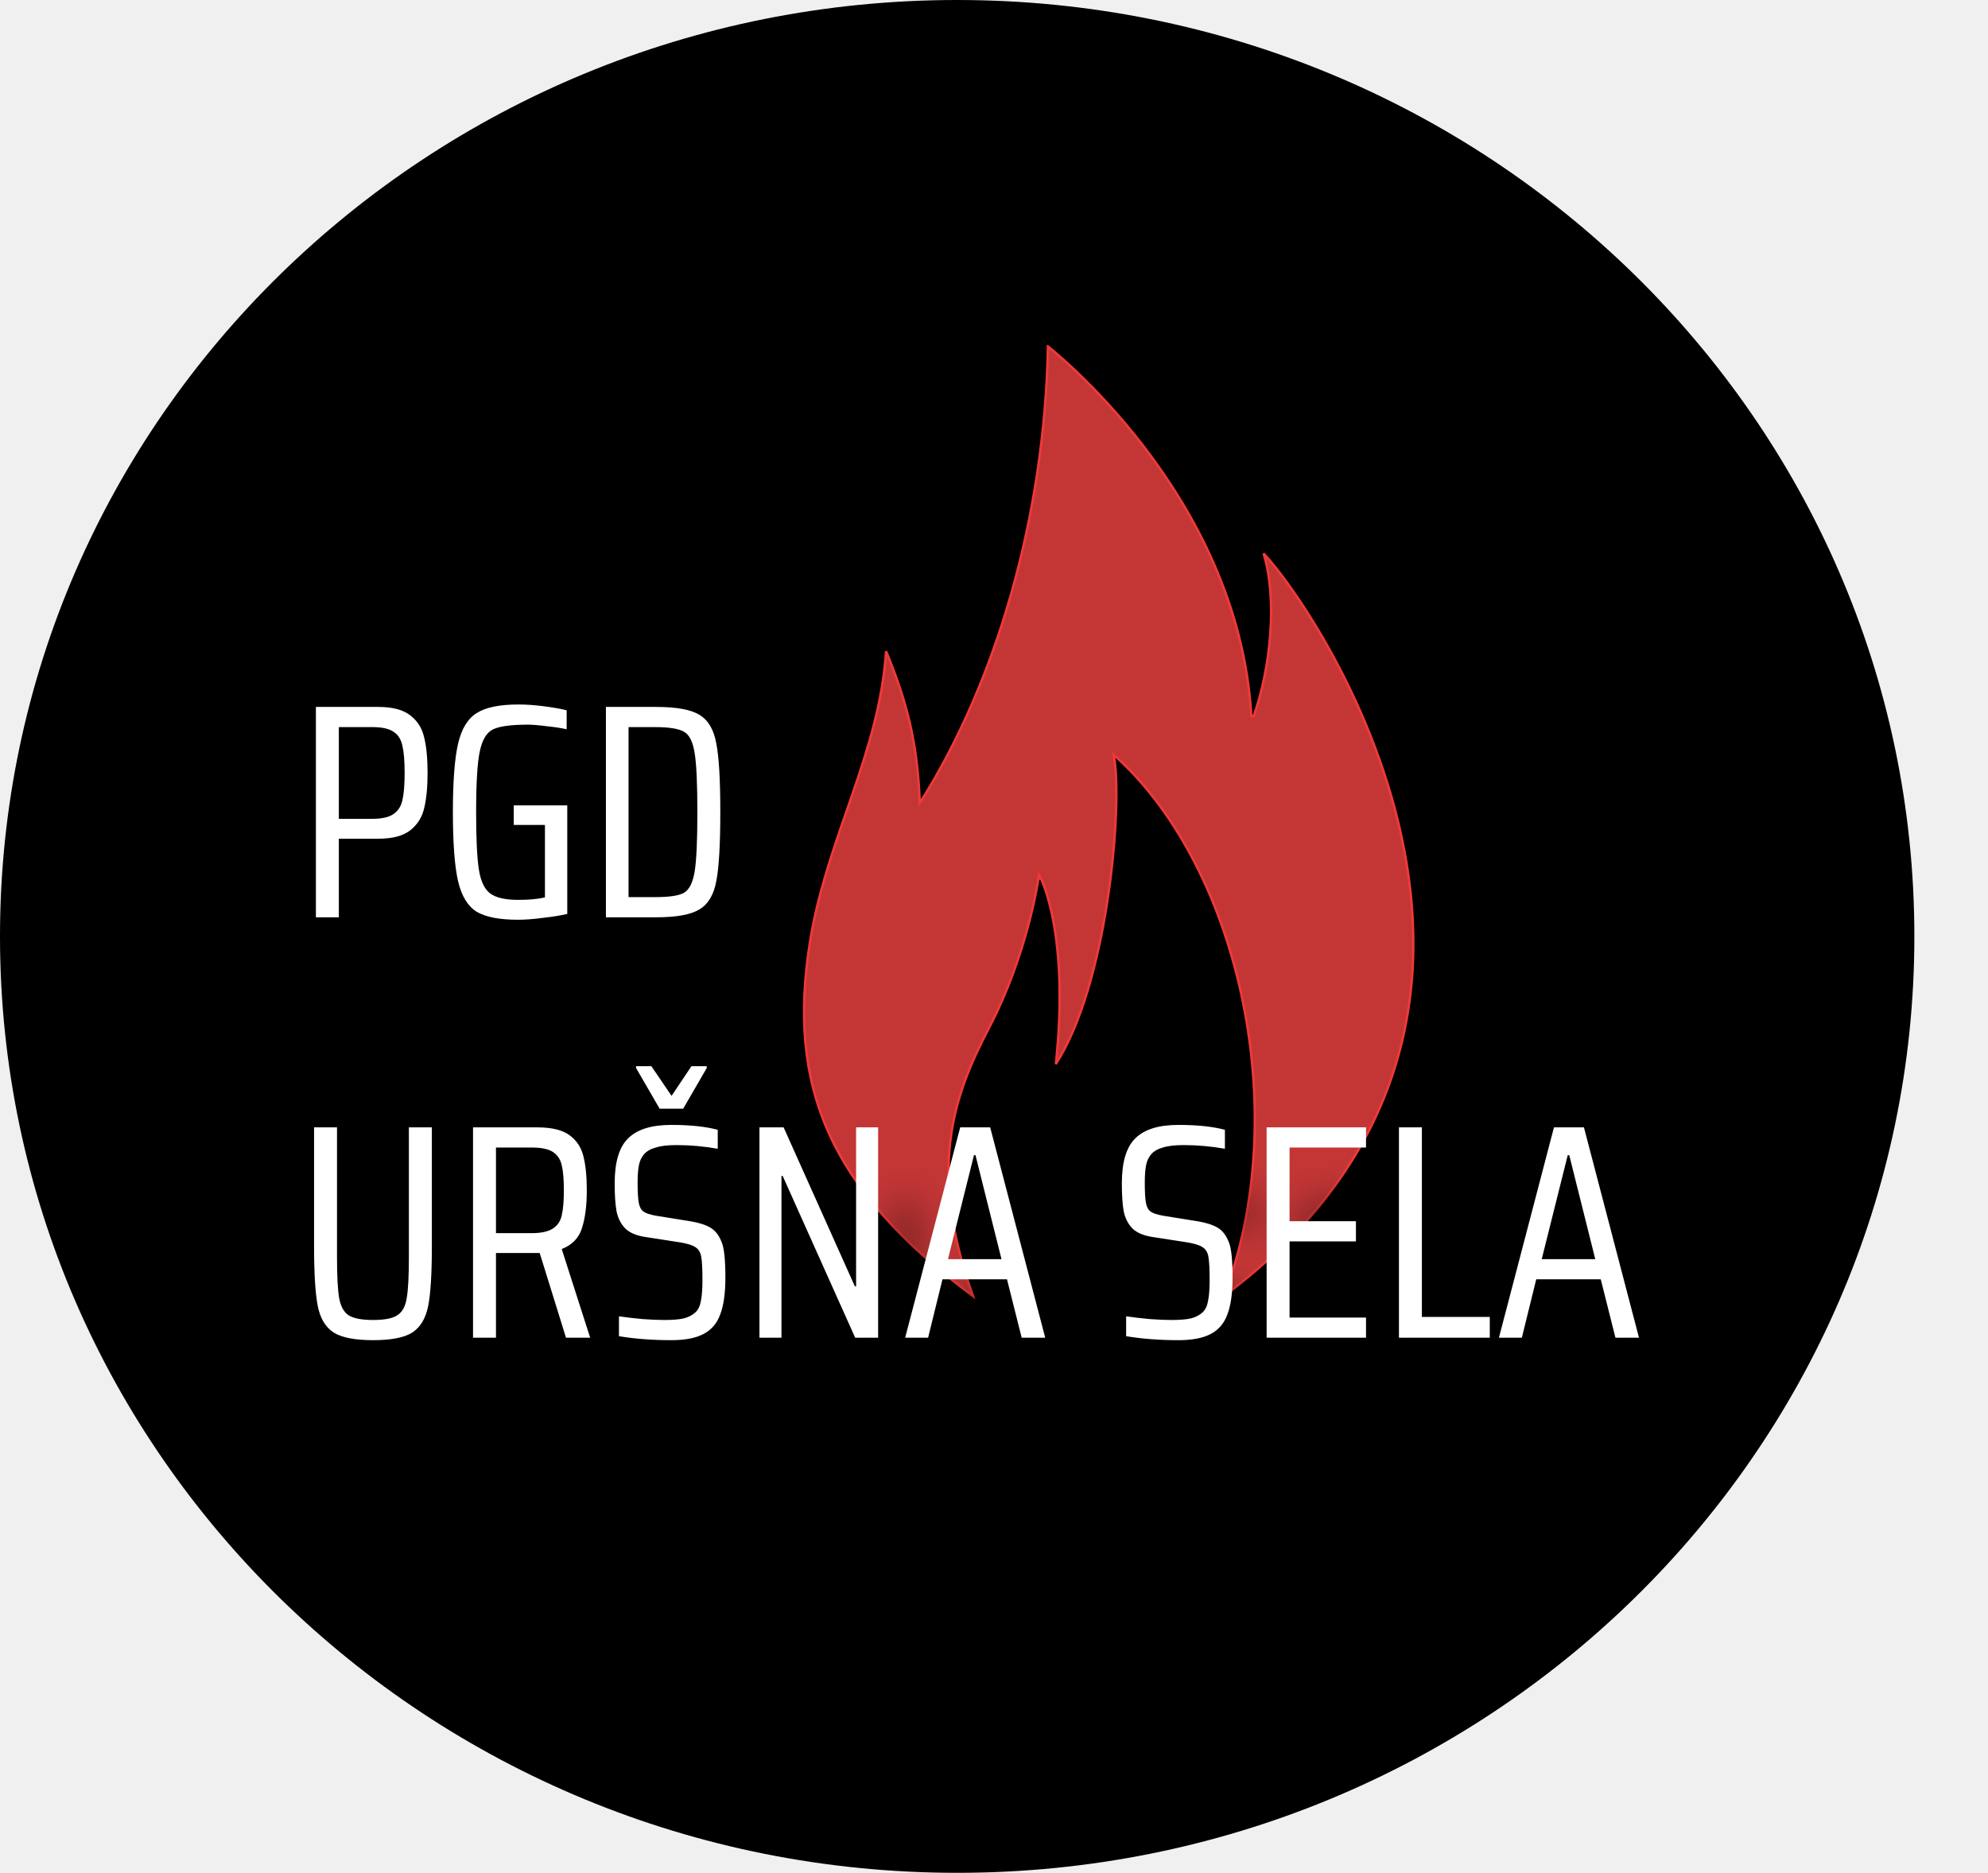
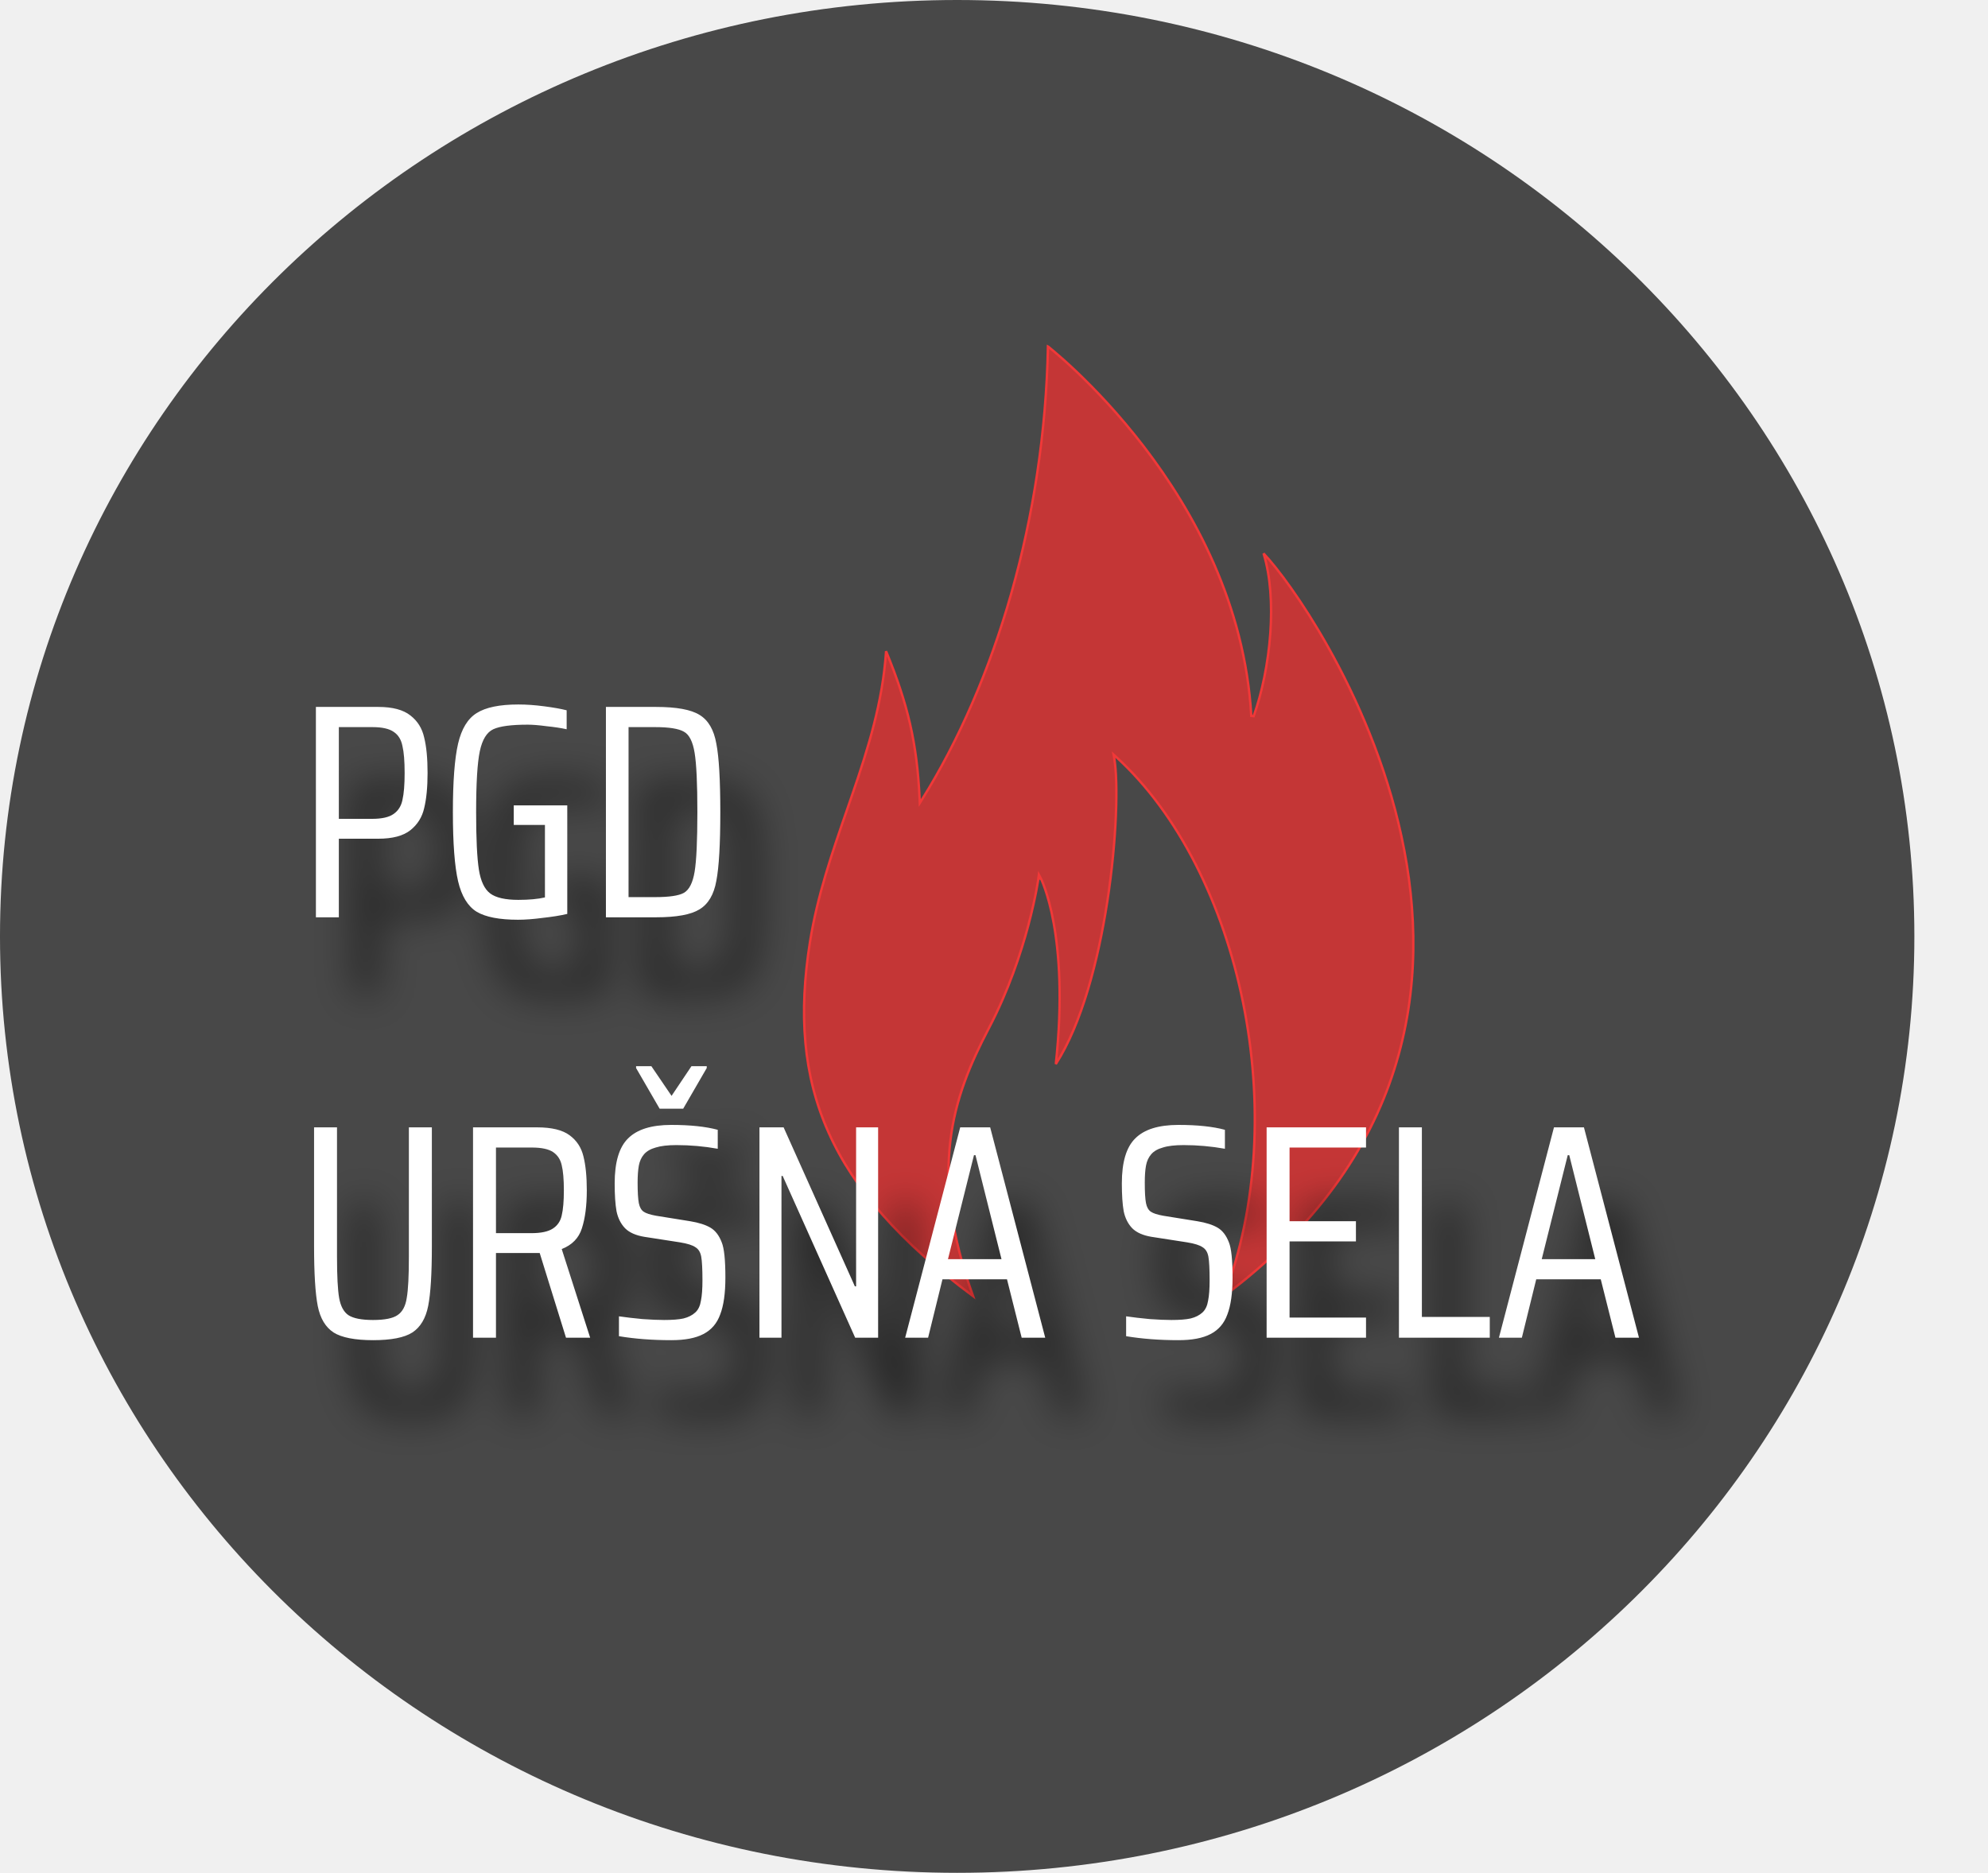
<svg xmlns="http://www.w3.org/2000/svg" width="52" height="49" viewBox="0 0 52 49" fill="none">
-   <ellipse cx="25.037" cy="24.5" rx="25.037" ry="24.5" fill="black" />
+   <ellipse cx="25.037" cy="24.5" rx="25.037" ry="24.5" fill="black" fill-opacity="0.7" />
  <path d="M27.192 22.987L27.161 22.983L27.161 22.983L27.161 22.983L27.161 22.984L27.161 22.988L27.158 23.005C27.156 23.02 27.153 23.041 27.148 23.07C27.139 23.127 27.124 23.211 27.104 23.318C27.062 23.532 26.997 23.838 26.899 24.206C26.703 24.942 26.378 25.924 25.861 26.911C25.387 27.817 24.984 28.752 24.855 29.882C24.728 30.989 24.865 32.282 25.453 33.913C23.543 32.493 22.334 31.111 21.672 29.629C21.001 28.125 20.89 26.516 21.185 24.654C21.378 23.434 21.765 22.316 22.149 21.206C22.198 21.065 22.247 20.924 22.295 20.783C22.71 19.575 23.09 18.365 23.177 17.038C23.747 18.42 23.988 19.444 24.055 20.91L24.059 21.01L24.112 20.925C26.045 17.832 27.324 13.557 27.411 9.064C27.413 9.065 27.416 9.067 27.418 9.069C27.455 9.099 27.509 9.143 27.578 9.202C27.717 9.319 27.915 9.493 28.154 9.72C28.631 10.174 29.271 10.84 29.922 11.688C31.224 13.386 32.565 15.812 32.73 18.73L32.791 18.739C33.009 18.133 33.173 17.349 33.228 16.562C33.279 15.826 33.236 15.085 33.051 14.48C33.406 14.856 34.065 15.727 34.743 16.935C35.485 18.257 36.249 19.979 36.66 21.891C37.072 23.804 37.132 25.906 36.467 27.988C35.811 30.047 34.448 32.088 32.015 33.91C32.919 31.542 33.029 28.779 32.515 26.235C31.994 23.654 30.83 21.297 29.197 19.806L29.129 19.744L29.145 19.834C29.252 20.468 29.212 21.974 28.964 23.586C28.724 25.144 28.292 26.792 27.617 27.84C27.798 26.155 27.704 24.949 27.562 24.158C27.49 23.753 27.404 23.457 27.337 23.263C27.304 23.165 27.274 23.093 27.254 23.045C27.243 23.021 27.235 23.003 27.229 22.991L27.222 22.977L27.221 22.974L27.22 22.973L27.22 22.973L27.22 22.973L27.192 22.987ZM27.192 22.987L27.161 22.983L27.174 22.886L27.22 22.973L27.192 22.987Z" fill="#C43636" stroke="#F13838" stroke-width="0.062" />
  <g filter="url(#filter0_d)">
    <path d="M8.263 18.496H9.895C10.269 18.496 10.549 18.571 10.736 18.72C10.922 18.864 11.042 19.056 11.095 19.296C11.154 19.531 11.184 19.84 11.184 20.224C11.184 20.597 11.154 20.904 11.095 21.144C11.042 21.379 10.922 21.571 10.736 21.72C10.549 21.869 10.269 21.944 9.895 21.944H8.863V24H8.263V18.496ZM9.735 21.424C9.991 21.424 10.178 21.381 10.296 21.296C10.418 21.211 10.495 21.088 10.527 20.928C10.565 20.763 10.584 20.528 10.584 20.224C10.584 19.915 10.565 19.68 10.527 19.52C10.495 19.355 10.421 19.232 10.303 19.152C10.186 19.067 9.999 19.024 9.743 19.024H8.863V21.424H9.735ZM13.438 21.584V21.072H14.838V23.912C14.652 23.955 14.436 23.989 14.19 24.016C13.95 24.048 13.737 24.064 13.55 24.064C13.065 24.064 12.705 23.995 12.47 23.856C12.236 23.712 12.073 23.445 11.982 23.056C11.892 22.667 11.846 22.064 11.846 21.248C11.846 20.443 11.892 19.845 11.982 19.456C12.073 19.067 12.236 18.8 12.47 18.656C12.705 18.507 13.068 18.432 13.558 18.432C13.772 18.432 13.998 18.448 14.238 18.48C14.484 18.512 14.678 18.547 14.822 18.584V19.08C14.678 19.048 14.502 19.021 14.294 19C14.092 18.973 13.929 18.96 13.806 18.96C13.374 18.96 13.073 19 12.902 19.08C12.732 19.16 12.614 19.352 12.55 19.656C12.486 19.96 12.454 20.491 12.454 21.248C12.454 21.941 12.478 22.443 12.526 22.752C12.574 23.056 12.673 23.264 12.822 23.376C12.972 23.488 13.217 23.544 13.558 23.544C13.836 23.544 14.068 23.523 14.254 23.48V21.584H13.438ZM15.849 18.496H17.161C17.695 18.496 18.073 18.565 18.297 18.704C18.527 18.843 18.673 19.093 18.737 19.456C18.807 19.813 18.841 20.411 18.841 21.248C18.841 22.085 18.807 22.685 18.737 23.048C18.673 23.405 18.527 23.653 18.297 23.792C18.073 23.931 17.695 24 17.161 24H15.849V18.496ZM17.137 23.472C17.505 23.472 17.756 23.435 17.889 23.36C18.028 23.28 18.121 23.096 18.169 22.808C18.217 22.52 18.241 22 18.241 21.248C18.241 20.501 18.217 19.984 18.169 19.696C18.121 19.403 18.028 19.219 17.889 19.144C17.751 19.064 17.5 19.024 17.137 19.024H16.441V23.472H17.137ZM11.296 29.496V32.608C11.296 33.323 11.264 33.843 11.2 34.168C11.136 34.493 10.997 34.725 10.784 34.864C10.575 34.997 10.234 35.064 9.759 35.064C9.285 35.064 8.941 34.997 8.727 34.864C8.514 34.725 8.375 34.493 8.311 34.168C8.247 33.837 8.215 33.317 8.215 32.608V29.496H8.815V32.88C8.815 33.387 8.834 33.747 8.871 33.96C8.909 34.173 8.989 34.323 9.111 34.408C9.239 34.493 9.455 34.536 9.759 34.536C10.063 34.536 10.277 34.493 10.399 34.408C10.527 34.323 10.607 34.173 10.639 33.96C10.677 33.747 10.695 33.387 10.695 32.88V29.496H11.296ZM14.805 35L14.117 32.784H14.005H12.973V35H12.373V29.496H14.053C14.431 29.496 14.714 29.565 14.901 29.704C15.088 29.843 15.207 30.027 15.261 30.256C15.319 30.485 15.349 30.781 15.349 31.144C15.349 31.544 15.306 31.875 15.221 32.136C15.141 32.392 14.965 32.573 14.693 32.68L15.437 35H14.805ZM13.901 32.264C14.152 32.264 14.338 32.224 14.461 32.144C14.584 32.064 14.661 31.949 14.693 31.8C14.73 31.645 14.749 31.427 14.749 31.144C14.749 30.856 14.73 30.637 14.693 30.488C14.661 30.339 14.586 30.224 14.469 30.144C14.351 30.064 14.165 30.024 13.909 30.024H12.973V32.264H13.901ZM17.558 35.064C17.062 35.064 16.606 35.029 16.19 34.96V34.44C16.377 34.467 16.582 34.491 16.806 34.512C17.03 34.528 17.22 34.536 17.374 34.536C17.587 34.536 17.756 34.523 17.878 34.496C18.006 34.464 18.11 34.411 18.19 34.336C18.265 34.267 18.313 34.165 18.334 34.032C18.361 33.899 18.374 33.72 18.374 33.496C18.374 33.203 18.363 32.997 18.342 32.88C18.321 32.763 18.27 32.68 18.19 32.632C18.116 32.579 17.98 32.536 17.782 32.504L16.854 32.36C16.63 32.323 16.462 32.248 16.35 32.136C16.238 32.019 16.163 31.869 16.126 31.688C16.094 31.507 16.078 31.264 16.078 30.96C16.078 30.405 16.195 30.013 16.43 29.784C16.665 29.549 17.041 29.432 17.558 29.432C18.054 29.432 18.459 29.475 18.774 29.56V30.056C18.417 29.992 18.057 29.96 17.694 29.96C17.465 29.96 17.284 29.981 17.15 30.024C17.017 30.061 16.916 30.12 16.846 30.2C16.777 30.28 16.732 30.379 16.71 30.496C16.689 30.613 16.678 30.763 16.678 30.944C16.678 31.189 16.689 31.368 16.71 31.48C16.732 31.587 16.774 31.661 16.838 31.704C16.902 31.747 17.009 31.781 17.158 31.808L18.054 31.952C18.278 31.989 18.454 32.045 18.582 32.12C18.71 32.195 18.809 32.323 18.878 32.504C18.942 32.659 18.974 32.965 18.974 33.424C18.974 33.835 18.929 34.157 18.838 34.392C18.753 34.627 18.606 34.797 18.398 34.904C18.195 35.011 17.916 35.064 17.558 35.064ZM17.254 29.008L16.638 27.944V27.896H17.038L17.566 28.672L18.086 27.896H18.486V27.944L17.87 29.008H17.254ZM22.369 35L20.473 30.768H20.441V35H19.865V29.496H20.497L22.361 33.656H22.393V29.496H22.969V35H22.369ZM26.724 35L26.34 33.472H24.652L24.276 35H23.676L25.116 29.496H25.9L27.34 35H26.724ZM25.516 30.224H25.476L24.796 32.944H26.196L25.516 30.224ZM30.824 35.064C30.328 35.064 29.872 35.029 29.456 34.96V34.44C29.642 34.467 29.848 34.491 30.072 34.512C30.296 34.528 30.485 34.536 30.64 34.536C30.853 34.536 31.021 34.523 31.144 34.496C31.272 34.464 31.376 34.411 31.456 34.336C31.53 34.267 31.578 34.165 31.6 34.032C31.627 33.899 31.64 33.72 31.64 33.496C31.64 33.203 31.629 32.997 31.608 32.88C31.587 32.763 31.536 32.68 31.456 32.632C31.381 32.579 31.245 32.536 31.048 32.504L30.12 32.36C29.896 32.323 29.728 32.248 29.616 32.136C29.504 32.019 29.429 31.869 29.392 31.688C29.36 31.507 29.344 31.264 29.344 30.96C29.344 30.405 29.461 30.013 29.696 29.784C29.93 29.549 30.306 29.432 30.824 29.432C31.32 29.432 31.725 29.475 32.04 29.56V30.056C31.683 29.992 31.323 29.96 30.96 29.96C30.73 29.96 30.549 29.981 30.416 30.024C30.282 30.061 30.181 30.12 30.112 30.2C30.043 30.28 29.997 30.379 29.976 30.496C29.954 30.613 29.944 30.763 29.944 30.944C29.944 31.189 29.954 31.368 29.976 31.48C29.997 31.587 30.04 31.661 30.104 31.704C30.168 31.747 30.274 31.781 30.424 31.808L31.32 31.952C31.544 31.989 31.72 32.045 31.848 32.12C31.976 32.195 32.075 32.323 32.144 32.504C32.208 32.659 32.24 32.965 32.24 33.424C32.24 33.835 32.194 34.157 32.104 34.392C32.019 34.627 31.872 34.797 31.664 34.904C31.461 35.011 31.181 35.064 30.824 35.064ZM33.131 35V29.496H35.731V30.024H33.731V31.952H35.467V32.48H33.731V34.472H35.731V35H33.131ZM36.592 35V29.496H37.192V34.456H38.968V35H36.592ZM42.255 35L41.871 33.472H40.183L39.807 35H39.207L40.647 29.496H41.431L42.871 35H42.255ZM41.047 30.224H41.007L40.327 32.944H41.727L41.047 30.224Z" fill="white" />
  </g>
  <defs>
    <filter id="filter0_d" x="8.215" y="18.432" width="36.655" height="19.632" filterUnits="userSpaceOnUse" color-interpolation-filters="sRGB">
      <feFlood flood-opacity="0" result="BackgroundImageFix" />
      <feColorMatrix in="SourceAlpha" type="matrix" values="0 0 0 0 0 0 0 0 0 0 0 0 0 0 0 0 0 0 127 0" />
      <feOffset dx="1" dy="2" />
      <feGaussianBlur stdDeviation="0.5" />
      <feColorMatrix type="matrix" values="0 0 0 0 0 0 0 0 0 0 0 0 0 0 0 0 0 0 0.5 0" />
      <feBlend mode="normal" in2="BackgroundImageFix" result="effect1_dropShadow" />
      <feBlend mode="normal" in="SourceGraphic" in2="effect1_dropShadow" result="shape" />
    </filter>
  </defs>
</svg>
